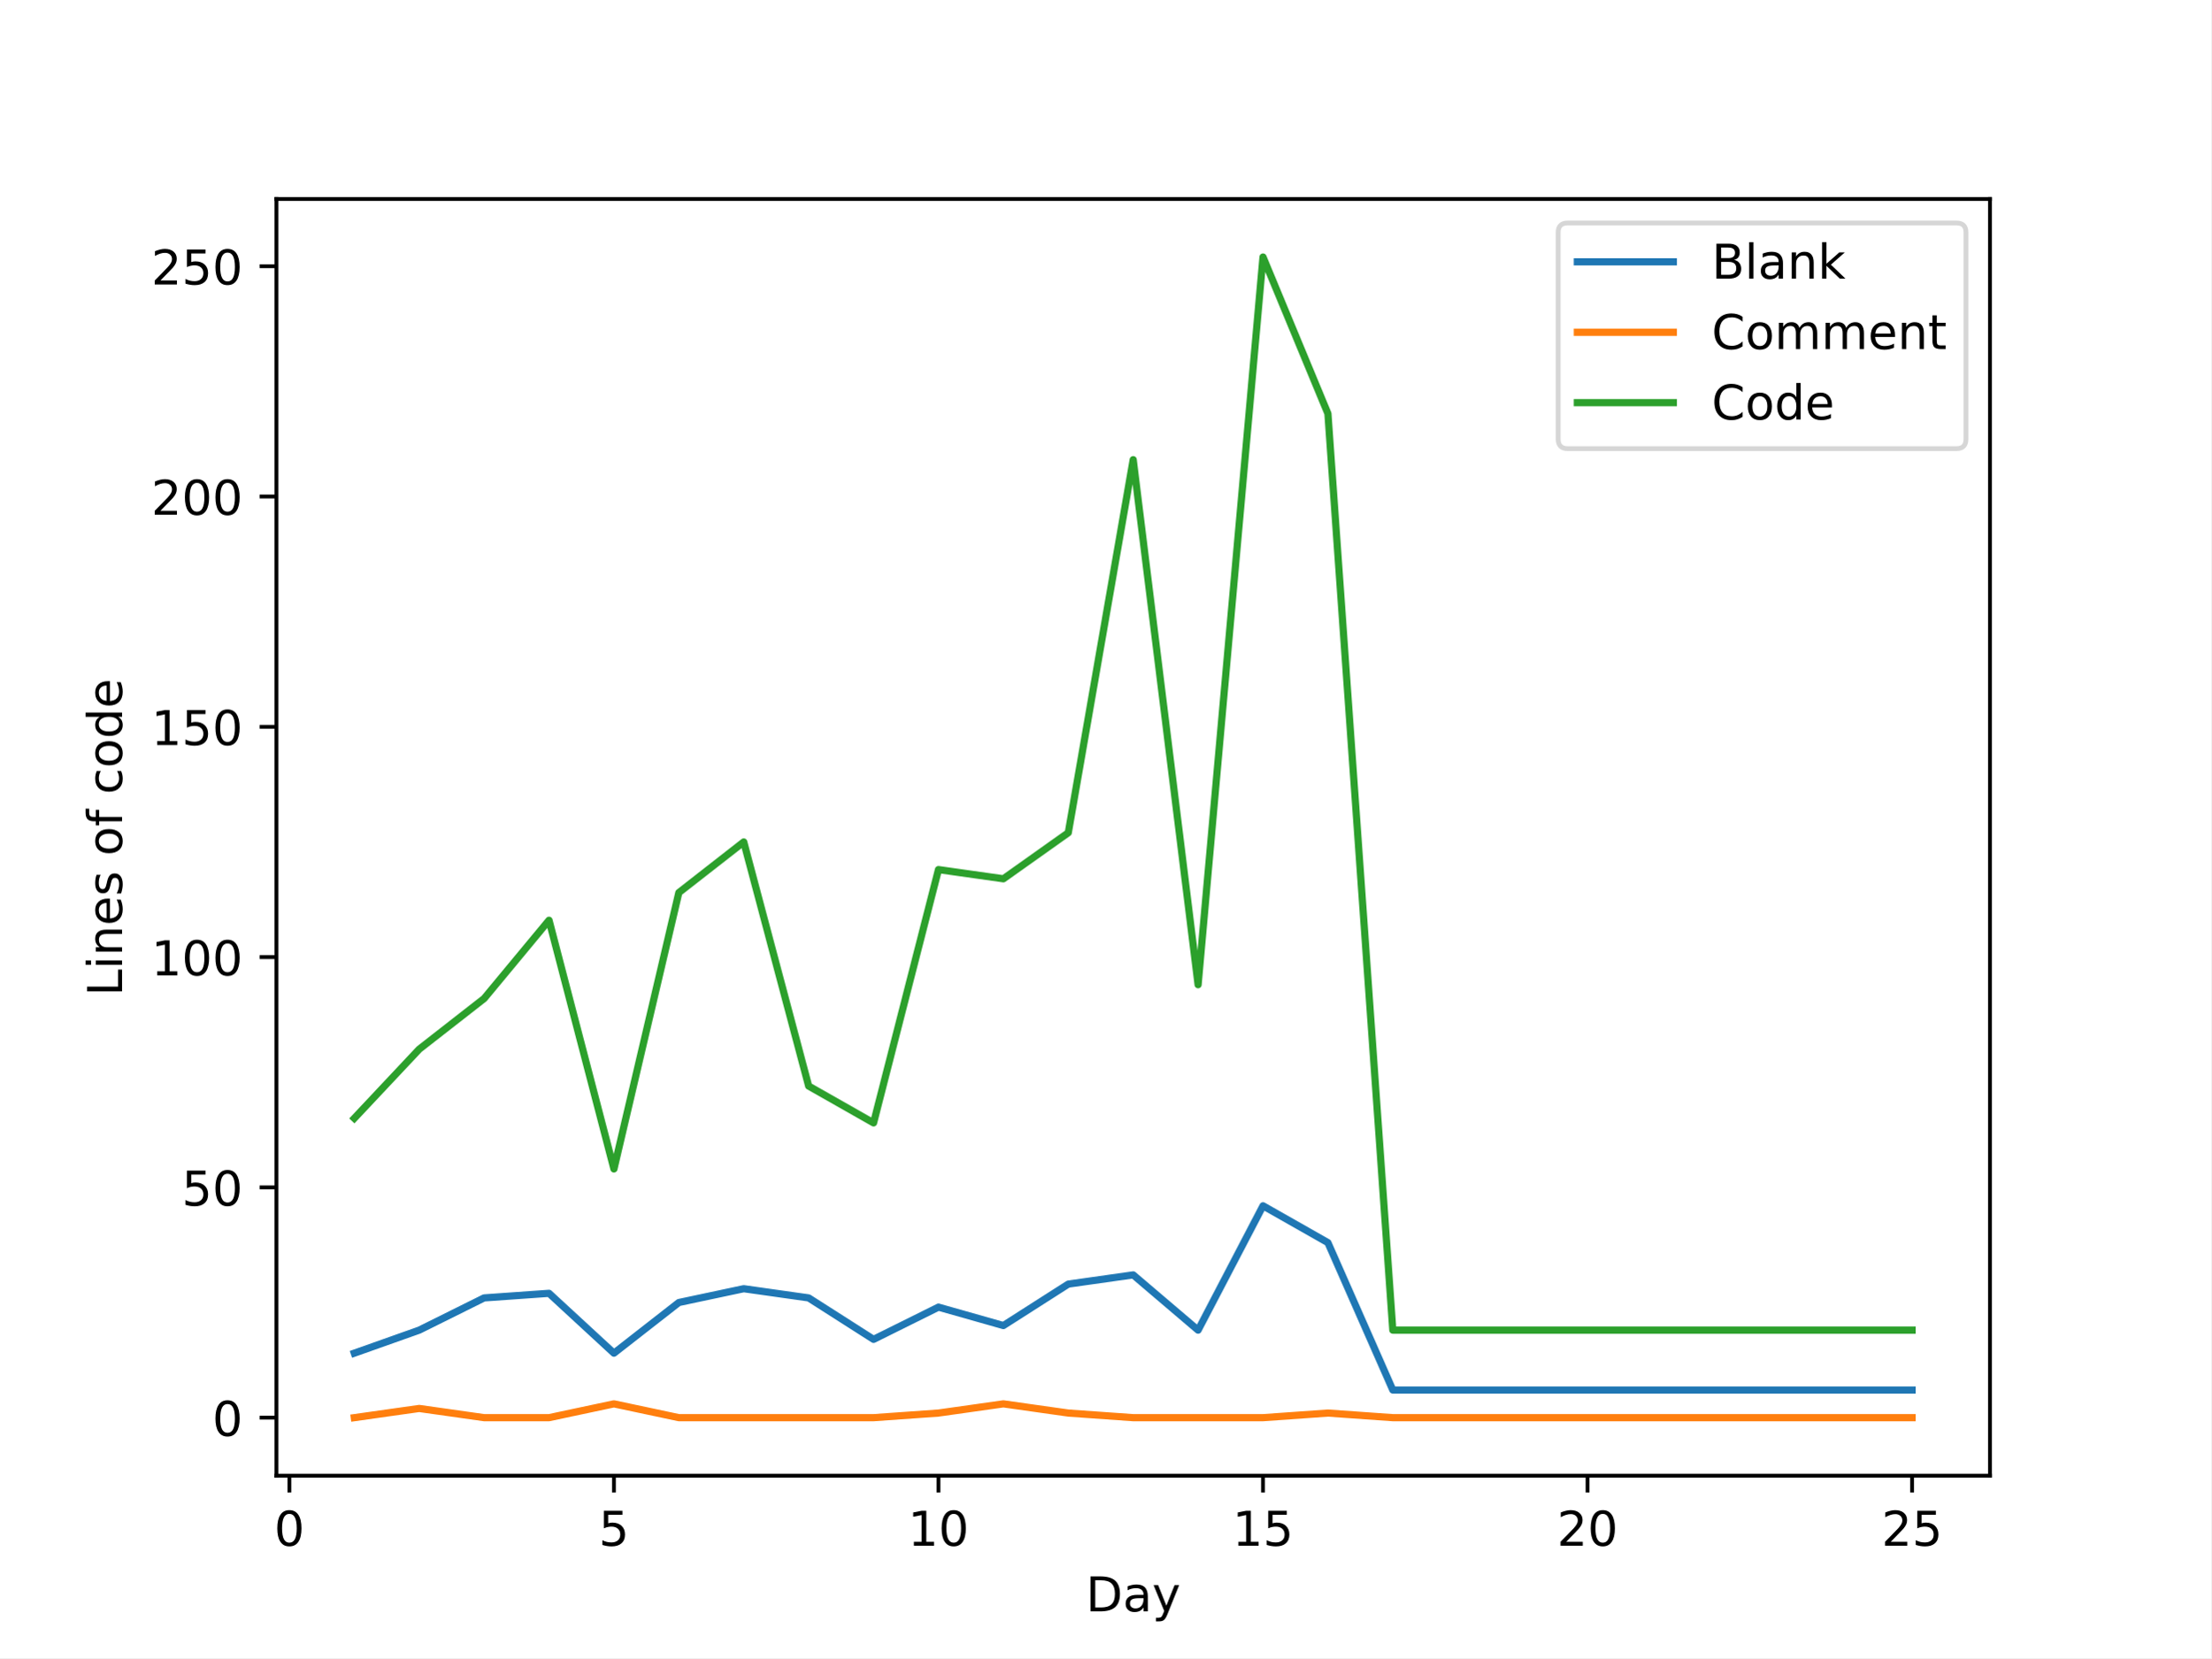
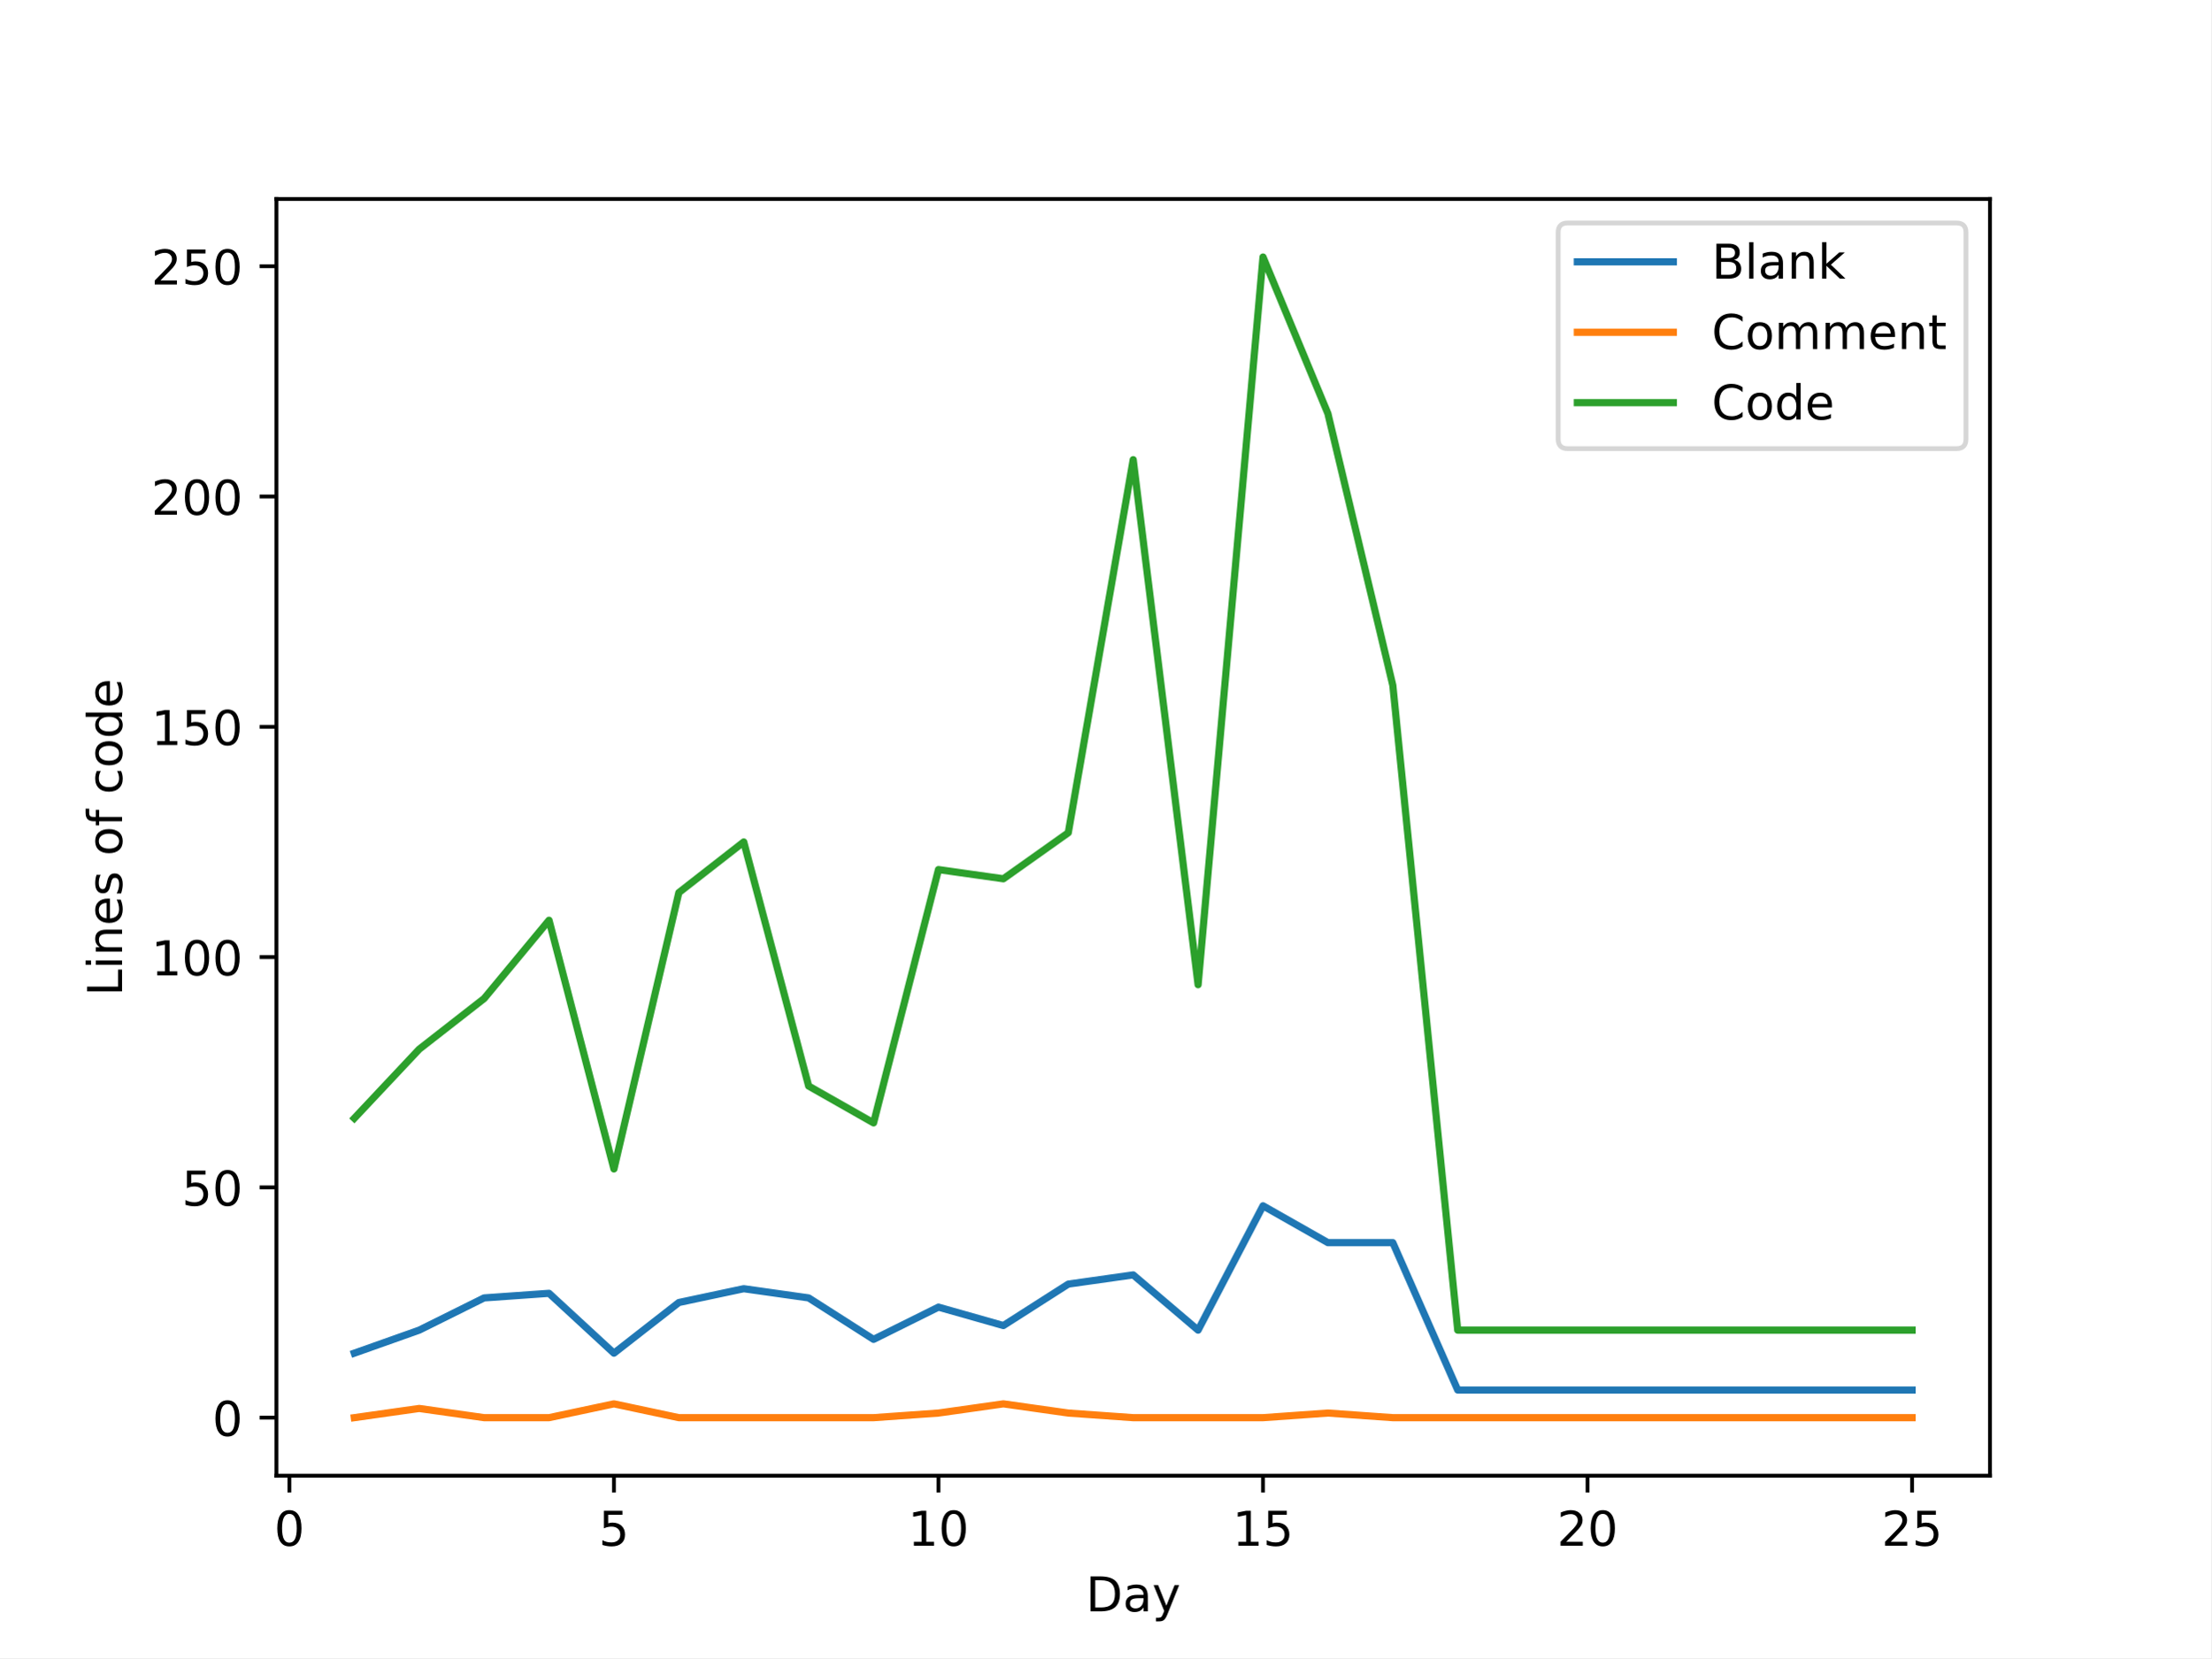
<svg xmlns="http://www.w3.org/2000/svg" xmlns:xlink="http://www.w3.org/1999/xlink" height="345.6pt" version="1.1" viewBox="0 0 460.8 345.6" width="460.8pt">
  <defs>
    <style type="text/css">
*{stroke-linecap:butt;stroke-linejoin:round;}
  </style>
  </defs>
  <g id="figure_1">
    <g id="patch_1">
      <path d="M 0 345.6  L 460.8 345.6  L 460.8 0  L 0 0  z " style="fill:#ffffff;" />
    </g>
    <g id="axes_1">
      <g id="patch_2">
        <path d="M 57.6 307.584  L 414.72 307.584  L 414.72 41.472  L 57.6 41.472  z " style="fill:#ffffff;" />
      </g>
      <g id="matplotlib.axis_1">
        <g id="xtick_1">
          <g id="line2d_1">
            <defs>
-               <path d="M 0 0  L 0 3.5  " id="m92014a0ab3" style="stroke:#000000;stroke-width:0.8;" />
-             </defs>
-             <g>
-               <use style="stroke:#000000;stroke-width:0.8;" x="60.305" xlink:href="#m92014a0ab3" y="307.584" />
+               <path d="M 0 0  L 0 3.5  " id="m1883bfe898" style="stroke:#000000;stroke-width:0.8;" />
+             </defs>
+             <g>
+               <use style="stroke:#000000;stroke-width:0.8;" x="60.305" xlink:href="#m1883bfe898" y="307.584" />
            </g>
          </g>
          <g id="text_1">
            <defs>
              <path d="M 31.781 66.406  Q 24.172 66.406 20.328 58.906  Q 16.5 51.422 16.5 36.375  Q 16.5 21.391 20.328 13.891  Q 24.172 6.391 31.781 6.391  Q 39.453 6.391 43.281 13.891  Q 47.125 21.391 47.125 36.375  Q 47.125 51.422 43.281 58.906  Q 39.453 66.406 31.781 66.406  z M 31.781 74.219  Q 44.047 74.219 50.516 64.516  Q 56.984 54.828 56.984 36.375  Q 56.984 17.969 50.516 8.266  Q 44.047 -1.422 31.781 -1.422  Q 19.531 -1.422 13.062 8.266  Q 6.594 17.969 6.594 36.375  Q 6.594 54.828 13.062 64.516  Q 19.531 74.219 31.781 74.219  z " id="DejaVuSans-48" />
            </defs>
            <g transform="translate(57.12421 322.1824)scale(0.1 -0.1)">
              <use xlink:href="#DejaVuSans-48" />
            </g>
          </g>
        </g>
        <g id="xtick_2">
          <g id="line2d_2">
            <g>
-               <use style="stroke:#000000;stroke-width:0.8;" x="127.942" xlink:href="#m92014a0ab3" y="307.584" />
+               <use style="stroke:#000000;stroke-width:0.8;" x="127.942" xlink:href="#m1883bfe898" y="307.584" />
            </g>
          </g>
          <g id="text_2">
            <defs>
              <path d="M 10.797 72.906  L 49.516 72.906  L 49.516 64.594  L 19.828 64.594  L 19.828 46.734  Q 21.969 47.469 24.109 47.828  Q 26.266 48.188 28.422 48.188  Q 40.625 48.188 47.75 41.5  Q 54.891 34.812 54.891 23.391  Q 54.891 11.625 47.562 5.094  Q 40.234 -1.422 26.906 -1.422  Q 22.312 -1.422 17.547 -0.641  Q 12.797 0.141 7.719 1.703  L 7.719 11.625  Q 12.109 9.234 16.797 8.062  Q 21.484 6.891 26.703 6.891  Q 35.156 6.891 40.078 11.328  Q 45.016 15.766 45.016 23.391  Q 45.016 31 40.078 35.438  Q 35.156 39.891 26.703 39.891  Q 22.75 39.891 18.812 39.016  Q 14.891 38.141 10.797 36.281  z " id="DejaVuSans-53" />
            </defs>
            <g transform="translate(124.7606 322.1824)scale(0.1 -0.1)">
              <use xlink:href="#DejaVuSans-53" />
            </g>
          </g>
        </g>
        <g id="xtick_3">
          <g id="line2d_3">
            <g>
-               <use style="stroke:#000000;stroke-width:0.8;" x="195.578" xlink:href="#m92014a0ab3" y="307.584" />
+               <use style="stroke:#000000;stroke-width:0.8;" x="195.578" xlink:href="#m1883bfe898" y="307.584" />
            </g>
          </g>
          <g id="text_3">
            <defs>
              <path d="M 12.406 8.297  L 28.516 8.297  L 28.516 63.922  L 10.984 60.406  L 10.984 69.391  L 28.422 72.906  L 38.281 72.906  L 38.281 8.297  L 54.391 8.297  L 54.391 0  L 12.406 0  z " id="DejaVuSans-49" />
            </defs>
            <g transform="translate(189.2157 322.1824)scale(0.1 -0.1)">
              <use xlink:href="#DejaVuSans-49" />
              <use x="63.623" xlink:href="#DejaVuSans-48" />
            </g>
          </g>
        </g>
        <g id="xtick_4">
          <g id="line2d_4">
            <g>
-               <use style="stroke:#000000;stroke-width:0.8;" x="263.215" xlink:href="#m92014a0ab3" y="307.584" />
+               <use style="stroke:#000000;stroke-width:0.8;" x="263.215" xlink:href="#m1883bfe898" y="307.584" />
            </g>
          </g>
          <g id="text_4">
            <g transform="translate(256.852 322.1824)scale(0.1 -0.1)">
              <use xlink:href="#DejaVuSans-49" />
              <use x="63.623" xlink:href="#DejaVuSans-53" />
            </g>
          </g>
        </g>
        <g id="xtick_5">
          <g id="line2d_5">
            <g>
-               <use style="stroke:#000000;stroke-width:0.8;" x="330.851" xlink:href="#m92014a0ab3" y="307.584" />
+               <use style="stroke:#000000;stroke-width:0.8;" x="330.851" xlink:href="#m1883bfe898" y="307.584" />
            </g>
          </g>
          <g id="text_5">
            <defs>
              <path d="M 19.188 8.297  L 53.609 8.297  L 53.609 0  L 7.328 0  L 7.328 8.297  Q 12.938 14.109 22.625 23.891  Q 32.328 33.688 34.812 36.531  Q 39.547 41.844 41.422 45.531  Q 43.312 49.219 43.312 52.781  Q 43.312 58.594 39.234 62.25  Q 35.156 65.922 28.609 65.922  Q 23.969 65.922 18.812 64.312  Q 13.672 62.703 7.812 59.422  L 7.812 69.391  Q 13.766 71.781 18.938 73  Q 24.125 74.219 28.422 74.219  Q 39.75 74.219 46.484 68.547  Q 53.219 62.891 53.219 53.422  Q 53.219 48.922 51.531 44.891  Q 49.859 40.875 45.406 35.406  Q 44.188 33.984 37.641 27.219  Q 31.109 20.453 19.188 8.297  z " id="DejaVuSans-50" />
            </defs>
            <g transform="translate(324.4884 322.1824)scale(0.1 -0.1)">
              <use xlink:href="#DejaVuSans-50" />
              <use x="63.623" xlink:href="#DejaVuSans-48" />
            </g>
          </g>
        </g>
        <g id="xtick_6">
          <g id="line2d_6">
            <g>
-               <use style="stroke:#000000;stroke-width:0.8;" x="398.487" xlink:href="#m92014a0ab3" y="307.584" />
+               <use style="stroke:#000000;stroke-width:0.8;" x="398.487" xlink:href="#m1883bfe898" y="307.584" />
            </g>
          </g>
          <g id="text_6">
            <g transform="translate(392.1248 322.1824)scale(0.1 -0.1)">
              <use xlink:href="#DejaVuSans-50" />
              <use x="63.623" xlink:href="#DejaVuSans-53" />
            </g>
          </g>
        </g>
        <g id="text_7">
          <defs>
            <path d="M 19.672 64.797  L 19.672 8.109  L 31.594 8.109  Q 46.688 8.109 53.688 14.938  Q 60.688 21.781 60.688 36.531  Q 60.688 51.172 53.688 57.984  Q 46.688 64.797 31.594 64.797  z M 9.812 72.906  L 30.078 72.906  Q 51.266 72.906 61.172 64.094  Q 71.094 55.281 71.094 36.531  Q 71.094 17.672 61.125 8.828  Q 51.172 0 30.078 0  L 9.812 0  z " id="DejaVuSans-68" />
            <path d="M 34.281 27.484  Q 23.391 27.484 19.188 25  Q 14.984 22.516 14.984 16.5  Q 14.984 11.719 18.141 8.906  Q 21.297 6.109 26.703 6.109  Q 34.188 6.109 38.703 11.406  Q 43.219 16.703 43.219 25.484  L 43.219 27.484  z M 52.203 31.203  L 52.203 0  L 43.219 0  L 43.219 8.297  Q 40.141 3.328 35.547 0.953  Q 30.953 -1.422 24.312 -1.422  Q 15.922 -1.422 10.953 3.297  Q 6 8.016 6 15.922  Q 6 25.141 12.172 29.828  Q 18.359 34.516 30.609 34.516  L 43.219 34.516  L 43.219 35.406  Q 43.219 41.609 39.141 45  Q 35.062 48.391 27.688 48.391  Q 23 48.391 18.547 47.266  Q 14.109 46.141 10.016 43.891  L 10.016 52.203  Q 14.938 54.109 19.578 55.047  Q 24.219 56 28.609 56  Q 40.484 56 46.344 49.844  Q 52.203 43.703 52.203 31.203  z " id="DejaVuSans-97" />
            <path d="M 32.172 -5.078  Q 28.375 -14.844 24.75 -17.812  Q 21.141 -20.797 15.094 -20.797  L 7.906 -20.797  L 7.906 -13.281  L 13.188 -13.281  Q 16.891 -13.281 18.938 -11.516  Q 21 -9.766 23.484 -3.219  L 25.094 0.875  L 2.984 54.688  L 12.5 54.688  L 29.594 11.922  L 46.688 54.688  L 56.203 54.688  z " id="DejaVuSans-121" />
          </defs>
          <g transform="translate(226.2866 335.8606)scale(0.1 -0.1)">
            <use xlink:href="#DejaVuSans-68" />
            <use x="77.002" xlink:href="#DejaVuSans-97" />
            <use x="138.281" xlink:href="#DejaVuSans-121" />
          </g>
        </g>
      </g>
      <g id="matplotlib.axis_2">
        <g id="ytick_1">
          <g id="line2d_7">
            <defs>
-               <path d="M 0 0  L -3.5 0  " id="m4702925ca2" style="stroke:#000000;stroke-width:0.8;" />
-             </defs>
-             <g>
-               <use style="stroke:#000000;stroke-width:0.8;" x="57.6" xlink:href="#m4702925ca2" y="295.488" />
+               <path d="M 0 0  L -3.5 0  " id="m6ecc85d2eb" style="stroke:#000000;stroke-width:0.8;" />
+             </defs>
+             <g>
+               <use style="stroke:#000000;stroke-width:0.8;" x="57.6" xlink:href="#m6ecc85d2eb" y="295.488" />
            </g>
          </g>
          <g id="text_8">
            <g transform="translate(44.2375 299.2872)scale(0.1 -0.1)">
              <use xlink:href="#DejaVuSans-48" />
            </g>
          </g>
        </g>
        <g id="ytick_2">
          <g id="line2d_8">
            <g>
-               <use style="stroke:#000000;stroke-width:0.8;" x="57.6" xlink:href="#m4702925ca2" y="247.488" />
+               <use style="stroke:#000000;stroke-width:0.8;" x="57.6" xlink:href="#m6ecc85d2eb" y="247.488" />
            </g>
          </g>
          <g id="text_9">
            <g transform="translate(37.875 251.2872)scale(0.1 -0.1)">
              <use xlink:href="#DejaVuSans-53" />
              <use x="63.623" xlink:href="#DejaVuSans-48" />
            </g>
          </g>
        </g>
        <g id="ytick_3">
          <g id="line2d_9">
            <g>
-               <use style="stroke:#000000;stroke-width:0.8;" x="57.6" xlink:href="#m4702925ca2" y="199.488" />
+               <use style="stroke:#000000;stroke-width:0.8;" x="57.6" xlink:href="#m6ecc85d2eb" y="199.488" />
            </g>
          </g>
          <g id="text_10">
            <g transform="translate(31.5125 203.2872)scale(0.1 -0.1)">
              <use xlink:href="#DejaVuSans-49" />
              <use x="63.623" xlink:href="#DejaVuSans-48" />
              <use x="127.246" xlink:href="#DejaVuSans-48" />
            </g>
          </g>
        </g>
        <g id="ytick_4">
          <g id="line2d_10">
            <g>
-               <use style="stroke:#000000;stroke-width:0.8;" x="57.6" xlink:href="#m4702925ca2" y="151.488" />
+               <use style="stroke:#000000;stroke-width:0.8;" x="57.6" xlink:href="#m6ecc85d2eb" y="151.488" />
            </g>
          </g>
          <g id="text_11">
            <g transform="translate(31.5125 155.2872)scale(0.1 -0.1)">
              <use xlink:href="#DejaVuSans-49" />
              <use x="63.623" xlink:href="#DejaVuSans-53" />
              <use x="127.246" xlink:href="#DejaVuSans-48" />
            </g>
          </g>
        </g>
        <g id="ytick_5">
          <g id="line2d_11">
            <g>
-               <use style="stroke:#000000;stroke-width:0.8;" x="57.6" xlink:href="#m4702925ca2" y="103.488" />
+               <use style="stroke:#000000;stroke-width:0.8;" x="57.6" xlink:href="#m6ecc85d2eb" y="103.488" />
            </g>
          </g>
          <g id="text_12">
            <g transform="translate(31.5125 107.2872)scale(0.1 -0.1)">
              <use xlink:href="#DejaVuSans-50" />
              <use x="63.623" xlink:href="#DejaVuSans-48" />
              <use x="127.246" xlink:href="#DejaVuSans-48" />
            </g>
          </g>
        </g>
        <g id="ytick_6">
          <g id="line2d_12">
            <g>
-               <use style="stroke:#000000;stroke-width:0.8;" x="57.6" xlink:href="#m4702925ca2" y="55.488" />
+               <use style="stroke:#000000;stroke-width:0.8;" x="57.6" xlink:href="#m6ecc85d2eb" y="55.488" />
            </g>
          </g>
          <g id="text_13">
            <g transform="translate(31.5125 59.28722)scale(0.1 -0.1)">
              <use xlink:href="#DejaVuSans-50" />
              <use x="63.623" xlink:href="#DejaVuSans-53" />
              <use x="127.246" xlink:href="#DejaVuSans-48" />
            </g>
          </g>
        </g>
        <g id="text_14">
          <defs>
            <path d="M 9.812 72.906  L 19.672 72.906  L 19.672 8.297  L 55.172 8.297  L 55.172 0  L 9.812 0  z " id="DejaVuSans-76" />
            <path d="M 9.422 54.688  L 18.406 54.688  L 18.406 0  L 9.422 0  z M 9.422 75.984  L 18.406 75.984  L 18.406 64.594  L 9.422 64.594  z " id="DejaVuSans-105" />
            <path d="M 54.891 33.016  L 54.891 0  L 45.906 0  L 45.906 32.719  Q 45.906 40.484 42.875 44.328  Q 39.844 48.188 33.797 48.188  Q 26.516 48.188 22.312 43.547  Q 18.109 38.922 18.109 30.906  L 18.109 0  L 9.078 0  L 9.078 54.688  L 18.109 54.688  L 18.109 46.188  Q 21.344 51.125 25.703 53.562  Q 30.078 56 35.797 56  Q 45.219 56 50.047 50.172  Q 54.891 44.344 54.891 33.016  z " id="DejaVuSans-110" />
            <path d="M 56.203 29.594  L 56.203 25.203  L 14.891 25.203  Q 15.484 15.922 20.484 11.062  Q 25.484 6.203 34.422 6.203  Q 39.594 6.203 44.453 7.469  Q 49.312 8.734 54.109 11.281  L 54.109 2.781  Q 49.266 0.734 44.188 -0.344  Q 39.109 -1.422 33.891 -1.422  Q 20.797 -1.422 13.156 6.188  Q 5.516 13.812 5.516 26.812  Q 5.516 40.234 12.766 48.109  Q 20.016 56 32.328 56  Q 43.359 56 49.781 48.891  Q 56.203 41.797 56.203 29.594  z M 47.219 32.234  Q 47.125 39.594 43.094 43.984  Q 39.062 48.391 32.422 48.391  Q 24.906 48.391 20.391 44.141  Q 15.875 39.891 15.188 32.172  z " id="DejaVuSans-101" />
            <path d="M 44.281 53.078  L 44.281 44.578  Q 40.484 46.531 36.375 47.5  Q 32.281 48.484 27.875 48.484  Q 21.188 48.484 17.844 46.438  Q 14.5 44.391 14.5 40.281  Q 14.5 37.156 16.891 35.375  Q 19.281 33.594 26.516 31.984  L 29.594 31.297  Q 39.156 29.25 43.188 25.516  Q 47.219 21.781 47.219 15.094  Q 47.219 7.469 41.188 3.016  Q 35.156 -1.422 24.609 -1.422  Q 20.219 -1.422 15.453 -0.562  Q 10.688 0.297 5.422 2  L 5.422 11.281  Q 10.406 8.688 15.234 7.391  Q 20.062 6.109 24.812 6.109  Q 31.156 6.109 34.562 8.281  Q 37.984 10.453 37.984 14.406  Q 37.984 18.062 35.516 20.016  Q 33.062 21.969 24.703 23.781  L 21.578 24.516  Q 13.234 26.266 9.516 29.906  Q 5.812 33.547 5.812 39.891  Q 5.812 47.609 11.281 51.797  Q 16.75 56 26.812 56  Q 31.781 56 36.172 55.266  Q 40.578 54.547 44.281 53.078  z " id="DejaVuSans-115" />
            <path id="DejaVuSans-32" />
            <path d="M 30.609 48.391  Q 23.391 48.391 19.188 42.75  Q 14.984 37.109 14.984 27.297  Q 14.984 17.484 19.156 11.844  Q 23.344 6.203 30.609 6.203  Q 37.797 6.203 41.984 11.859  Q 46.188 17.531 46.188 27.297  Q 46.188 37.016 41.984 42.703  Q 37.797 48.391 30.609 48.391  z M 30.609 56  Q 42.328 56 49.016 48.375  Q 55.719 40.766 55.719 27.297  Q 55.719 13.875 49.016 6.219  Q 42.328 -1.422 30.609 -1.422  Q 18.844 -1.422 12.172 6.219  Q 5.516 13.875 5.516 27.297  Q 5.516 40.766 12.172 48.375  Q 18.844 56 30.609 56  z " id="DejaVuSans-111" />
            <path d="M 37.109 75.984  L 37.109 68.5  L 28.516 68.5  Q 23.688 68.5 21.797 66.547  Q 19.922 64.594 19.922 59.516  L 19.922 54.688  L 34.719 54.688  L 34.719 47.703  L 19.922 47.703  L 19.922 0  L 10.891 0  L 10.891 47.703  L 2.297 47.703  L 2.297 54.688  L 10.891 54.688  L 10.891 58.5  Q 10.891 67.625 15.141 71.797  Q 19.391 75.984 28.609 75.984  z " id="DejaVuSans-102" />
            <path d="M 48.781 52.594  L 48.781 44.188  Q 44.969 46.297 41.141 47.344  Q 37.312 48.391 33.406 48.391  Q 24.656 48.391 19.812 42.844  Q 14.984 37.312 14.984 27.297  Q 14.984 17.281 19.812 11.734  Q 24.656 6.203 33.406 6.203  Q 37.312 6.203 41.141 7.25  Q 44.969 8.297 48.781 10.406  L 48.781 2.094  Q 45.016 0.344 40.984 -0.531  Q 36.969 -1.422 32.422 -1.422  Q 20.062 -1.422 12.781 6.344  Q 5.516 14.109 5.516 27.297  Q 5.516 40.672 12.859 48.328  Q 20.219 56 33.016 56  Q 37.156 56 41.109 55.141  Q 45.062 54.297 48.781 52.594  z " id="DejaVuSans-99" />
            <path d="M 45.406 46.391  L 45.406 75.984  L 54.391 75.984  L 54.391 0  L 45.406 0  L 45.406 8.203  Q 42.578 3.328 38.25 0.953  Q 33.938 -1.422 27.875 -1.422  Q 17.969 -1.422 11.734 6.484  Q 5.516 14.406 5.516 27.297  Q 5.516 40.188 11.734 48.094  Q 17.969 56 27.875 56  Q 33.938 56 38.25 53.625  Q 42.578 51.266 45.406 46.391  z M 14.797 27.297  Q 14.797 17.391 18.875 11.75  Q 22.953 6.109 30.078 6.109  Q 37.203 6.109 41.297 11.75  Q 45.406 17.391 45.406 27.297  Q 45.406 37.203 41.297 42.844  Q 37.203 48.484 30.078 48.484  Q 22.953 48.484 18.875 42.844  Q 14.797 37.203 14.797 27.297  z " id="DejaVuSans-100" />
          </defs>
          <g transform="translate(25.43281 207.61)rotate(-90)scale(0.1 -0.1)">
            <use xlink:href="#DejaVuSans-76" />
            <use x="55.713" xlink:href="#DejaVuSans-105" />
            <use x="83.496" xlink:href="#DejaVuSans-110" />
            <use x="146.875" xlink:href="#DejaVuSans-101" />
            <use x="208.398" xlink:href="#DejaVuSans-115" />
            <use x="260.498" xlink:href="#DejaVuSans-32" />
            <use x="292.285" xlink:href="#DejaVuSans-111" />
            <use x="353.467" xlink:href="#DejaVuSans-102" />
            <use x="388.672" xlink:href="#DejaVuSans-32" />
            <use x="420.459" xlink:href="#DejaVuSans-99" />
            <use x="475.439" xlink:href="#DejaVuSans-111" />
            <use x="536.621" xlink:href="#DejaVuSans-100" />
            <use x="600.098" xlink:href="#DejaVuSans-101" />
          </g>
        </g>
      </g>
      <g id="line2d_13">
-         <path clip-path="url(#p0a7779b82e)" d="M 73.833 282.048  L 87.36 277.248  L 100.887 270.528  L 114.415 269.568  L 127.942 282.048  L 141.469 271.488  L 154.996 268.608  L 168.524 270.528  L 182.051 279.168  L 195.578 272.448  L 209.105 276.288  L 222.633 267.648  L 236.16 265.728  L 249.687 277.248  L 263.215 251.328  L 276.742 259.008  L 290.269 289.728  L 303.796 289.728  L 317.324 289.728  L 330.851 289.728  L 344.378 289.728  L 357.905 289.728  L 371.433 289.728  L 384.96 289.728  L 398.487 289.728  " style="fill:none;stroke:#1f77b4;stroke-linecap:square;stroke-width:1.5;" />
+         <path clip-path="url(#pd17c3d6773)" d="M 73.833 282.048  L 87.36 277.248  L 100.887 270.528  L 114.415 269.568  L 127.942 282.048  L 141.469 271.488  L 154.996 268.608  L 168.524 270.528  L 182.051 279.168  L 195.578 272.448  L 209.105 276.288  L 222.633 267.648  L 236.16 265.728  L 249.687 277.248  L 263.215 251.328  L 276.742 259.008  L 290.269 259.008  L 303.796 289.728  L 317.324 289.728  L 330.851 289.728  L 344.378 289.728  L 357.905 289.728  L 371.433 289.728  L 384.96 289.728  L 398.487 289.728  " style="fill:none;stroke:#1f77b4;stroke-linecap:square;stroke-width:1.5;" />
      </g>
      <g id="line2d_14">
-         <path clip-path="url(#p0a7779b82e)" d="M 73.833 295.488  L 87.36 293.568  L 100.887 295.488  L 114.415 295.488  L 127.942 292.608  L 141.469 295.488  L 154.996 295.488  L 168.524 295.488  L 182.051 295.488  L 195.578 294.528  L 209.105 292.608  L 222.633 294.528  L 236.16 295.488  L 249.687 295.488  L 263.215 295.488  L 276.742 294.528  L 290.269 295.488  L 303.796 295.488  L 317.324 295.488  L 330.851 295.488  L 344.378 295.488  L 357.905 295.488  L 371.433 295.488  L 384.96 295.488  L 398.487 295.488  " style="fill:none;stroke:#ff7f0e;stroke-linecap:square;stroke-width:1.5;" />
+         <path clip-path="url(#pd17c3d6773)" d="M 73.833 295.488  L 87.36 293.568  L 100.887 295.488  L 114.415 295.488  L 127.942 292.608  L 141.469 295.488  L 154.996 295.488  L 168.524 295.488  L 182.051 295.488  L 195.578 294.528  L 209.105 292.608  L 222.633 294.528  L 236.16 295.488  L 249.687 295.488  L 263.215 295.488  L 276.742 294.528  L 290.269 295.488  L 303.796 295.488  L 317.324 295.488  L 330.851 295.488  L 344.378 295.488  L 357.905 295.488  L 371.433 295.488  L 384.96 295.488  L 398.487 295.488  " style="fill:none;stroke:#ff7f0e;stroke-linecap:square;stroke-width:1.5;" />
      </g>
      <g id="line2d_15">
-         <path clip-path="url(#p0a7779b82e)" d="M 73.833 233.088  L 87.36 218.688  L 100.887 208.128  L 114.415 191.808  L 127.942 243.648  L 141.469 186.048  L 154.996 175.488  L 168.524 226.368  L 182.051 234.048  L 195.578 181.248  L 209.105 183.168  L 222.633 173.568  L 236.16 95.808  L 249.687 205.248  L 263.215 53.568  L 276.742 86.208  L 290.269 277.248  L 303.796 277.248  L 317.324 277.248  L 330.851 277.248  L 344.378 277.248  L 357.905 277.248  L 371.433 277.248  L 384.96 277.248  L 398.487 277.248  " style="fill:none;stroke:#2ca02c;stroke-linecap:square;stroke-width:1.5;" />
+         <path clip-path="url(#pd17c3d6773)" d="M 73.833 233.088  L 87.36 218.688  L 100.887 208.128  L 114.415 191.808  L 127.942 243.648  L 141.469 186.048  L 154.996 175.488  L 168.524 226.368  L 182.051 234.048  L 195.578 181.248  L 209.105 183.168  L 222.633 173.568  L 236.16 95.808  L 249.687 205.248  L 263.215 53.568  L 276.742 86.208  L 290.269 142.848  L 303.796 277.248  L 317.324 277.248  L 330.851 277.248  L 344.378 277.248  L 357.905 277.248  L 371.433 277.248  L 384.96 277.248  L 398.487 277.248  " style="fill:none;stroke:#2ca02c;stroke-linecap:square;stroke-width:1.5;" />
      </g>
      <g id="patch_3">
        <path d="M 57.6 307.584  L 57.6 41.472  " style="fill:none;stroke:#000000;stroke-linecap:square;stroke-linejoin:miter;stroke-width:0.8;" />
      </g>
      <g id="patch_4">
        <path d="M 414.72 307.584  L 414.72 41.472  " style="fill:none;stroke:#000000;stroke-linecap:square;stroke-linejoin:miter;stroke-width:0.8;" />
      </g>
      <g id="patch_5">
        <path d="M 57.6 307.584  L 414.72 307.584  " style="fill:none;stroke:#000000;stroke-linecap:square;stroke-linejoin:miter;stroke-width:0.8;" />
      </g>
      <g id="patch_6">
        <path d="M 57.6 41.472  L 414.72 41.472  " style="fill:none;stroke:#000000;stroke-linecap:square;stroke-linejoin:miter;stroke-width:0.8;" />
      </g>
      <g id="legend_1">
        <g id="patch_7">
          <path d="M 326.726 93.506  L 407.72 93.506  Q 409.72 93.506 409.72 91.506  L 409.72 48.472  Q 409.72 46.472 407.72 46.472  L 326.726 46.472  Q 324.726 46.472 324.726 48.472  L 324.726 91.506  Q 324.726 93.506 326.726 93.506  z " style="fill:#ffffff;opacity:0.8;stroke:#cccccc;stroke-linejoin:miter;" />
        </g>
        <g id="line2d_16">
          <path d="M 328.726 54.57  L 348.726 54.57  " style="fill:none;stroke:#1f77b4;stroke-linecap:square;stroke-width:1.5;" />
        </g>
        <g id="line2d_17" />
        <g id="text_15">
          <defs>
            <path d="M 19.672 34.812  L 19.672 8.109  L 35.5 8.109  Q 43.453 8.109 47.281 11.406  Q 51.125 14.703 51.125 21.484  Q 51.125 28.328 47.281 31.562  Q 43.453 34.812 35.5 34.812  z M 19.672 64.797  L 19.672 42.828  L 34.281 42.828  Q 41.5 42.828 45.031 45.531  Q 48.578 48.25 48.578 53.812  Q 48.578 59.328 45.031 62.062  Q 41.5 64.797 34.281 64.797  z M 9.812 72.906  L 35.016 72.906  Q 46.297 72.906 52.391 68.219  Q 58.5 63.531 58.5 54.891  Q 58.5 48.188 55.375 44.234  Q 52.25 40.281 46.188 39.312  Q 53.469 37.75 57.5 32.781  Q 61.531 27.828 61.531 20.406  Q 61.531 10.641 54.891 5.312  Q 48.25 0 35.984 0  L 9.812 0  z " id="DejaVuSans-66" />
            <path d="M 9.422 75.984  L 18.406 75.984  L 18.406 0  L 9.422 0  z " id="DejaVuSans-108" />
            <path d="M 9.078 75.984  L 18.109 75.984  L 18.109 31.109  L 44.922 54.688  L 56.391 54.688  L 27.391 29.109  L 57.625 0  L 45.906 0  L 18.109 26.703  L 18.109 0  L 9.078 0  z " id="DejaVuSans-107" />
          </defs>
          <g transform="translate(356.7262 58.07044)scale(0.1 -0.1)">
            <use xlink:href="#DejaVuSans-66" />
            <use x="68.604" xlink:href="#DejaVuSans-108" />
            <use x="96.387" xlink:href="#DejaVuSans-97" />
            <use x="157.666" xlink:href="#DejaVuSans-110" />
            <use x="221.045" xlink:href="#DejaVuSans-107" />
          </g>
        </g>
        <g id="line2d_18">
          <path d="M 328.726 69.249  L 348.726 69.249  " style="fill:none;stroke:#ff7f0e;stroke-linecap:square;stroke-width:1.5;" />
        </g>
        <g id="line2d_19" />
        <g id="text_16">
          <defs>
            <path d="M 64.406 67.281  L 64.406 56.891  Q 59.422 61.531 53.781 63.812  Q 48.141 66.109 41.797 66.109  Q 29.297 66.109 22.656 58.469  Q 16.016 50.828 16.016 36.375  Q 16.016 21.969 22.656 14.328  Q 29.297 6.688 41.797 6.688  Q 48.141 6.688 53.781 8.984  Q 59.422 11.281 64.406 15.922  L 64.406 5.609  Q 59.234 2.094 53.438 0.328  Q 47.656 -1.422 41.219 -1.422  Q 24.656 -1.422 15.125 8.703  Q 5.609 18.844 5.609 36.375  Q 5.609 53.953 15.125 64.078  Q 24.656 74.219 41.219 74.219  Q 47.75 74.219 53.531 72.484  Q 59.328 70.75 64.406 67.281  z " id="DejaVuSans-67" />
            <path d="M 52 44.188  Q 55.375 50.25 60.062 53.125  Q 64.75 56 71.094 56  Q 79.641 56 84.281 50.016  Q 88.922 44.047 88.922 33.016  L 88.922 0  L 79.891 0  L 79.891 32.719  Q 79.891 40.578 77.094 44.375  Q 74.312 48.188 68.609 48.188  Q 61.625 48.188 57.562 43.547  Q 53.516 38.922 53.516 30.906  L 53.516 0  L 44.484 0  L 44.484 32.719  Q 44.484 40.625 41.703 44.406  Q 38.922 48.188 33.109 48.188  Q 26.219 48.188 22.156 43.531  Q 18.109 38.875 18.109 30.906  L 18.109 0  L 9.078 0  L 9.078 54.688  L 18.109 54.688  L 18.109 46.188  Q 21.188 51.219 25.484 53.609  Q 29.781 56 35.688 56  Q 41.656 56 45.828 52.969  Q 50 49.953 52 44.188  z " id="DejaVuSans-109" />
            <path d="M 18.312 70.219  L 18.312 54.688  L 36.812 54.688  L 36.812 47.703  L 18.312 47.703  L 18.312 18.016  Q 18.312 11.328 20.141 9.422  Q 21.969 7.516 27.594 7.516  L 36.812 7.516  L 36.812 0  L 27.594 0  Q 17.188 0 13.234 3.875  Q 9.281 7.766 9.281 18.016  L 9.281 47.703  L 2.688 47.703  L 2.688 54.688  L 9.281 54.688  L 9.281 70.219  z " id="DejaVuSans-116" />
          </defs>
          <g transform="translate(356.7262 72.74856)scale(0.1 -0.1)">
            <use xlink:href="#DejaVuSans-67" />
            <use x="69.824" xlink:href="#DejaVuSans-111" />
            <use x="131.006" xlink:href="#DejaVuSans-109" />
            <use x="228.418" xlink:href="#DejaVuSans-109" />
            <use x="325.83" xlink:href="#DejaVuSans-101" />
            <use x="387.354" xlink:href="#DejaVuSans-110" />
            <use x="450.732" xlink:href="#DejaVuSans-116" />
          </g>
        </g>
        <g id="line2d_20">
          <path d="M 328.726 83.927  L 348.726 83.927  " style="fill:none;stroke:#2ca02c;stroke-linecap:square;stroke-width:1.5;" />
        </g>
        <g id="line2d_21" />
        <g id="text_17">
          <g transform="translate(356.7262 87.42669)scale(0.1 -0.1)">
            <use xlink:href="#DejaVuSans-67" />
            <use x="69.824" xlink:href="#DejaVuSans-111" />
            <use x="131.006" xlink:href="#DejaVuSans-100" />
            <use x="194.482" xlink:href="#DejaVuSans-101" />
          </g>
        </g>
      </g>
    </g>
  </g>
  <defs>
-     <clipPath id="p0a7779b82e">
+     <clipPath id="pd17c3d6773">
      <rect height="266.112" width="357.12" x="57.6" y="41.472" />
    </clipPath>
  </defs>
</svg>
